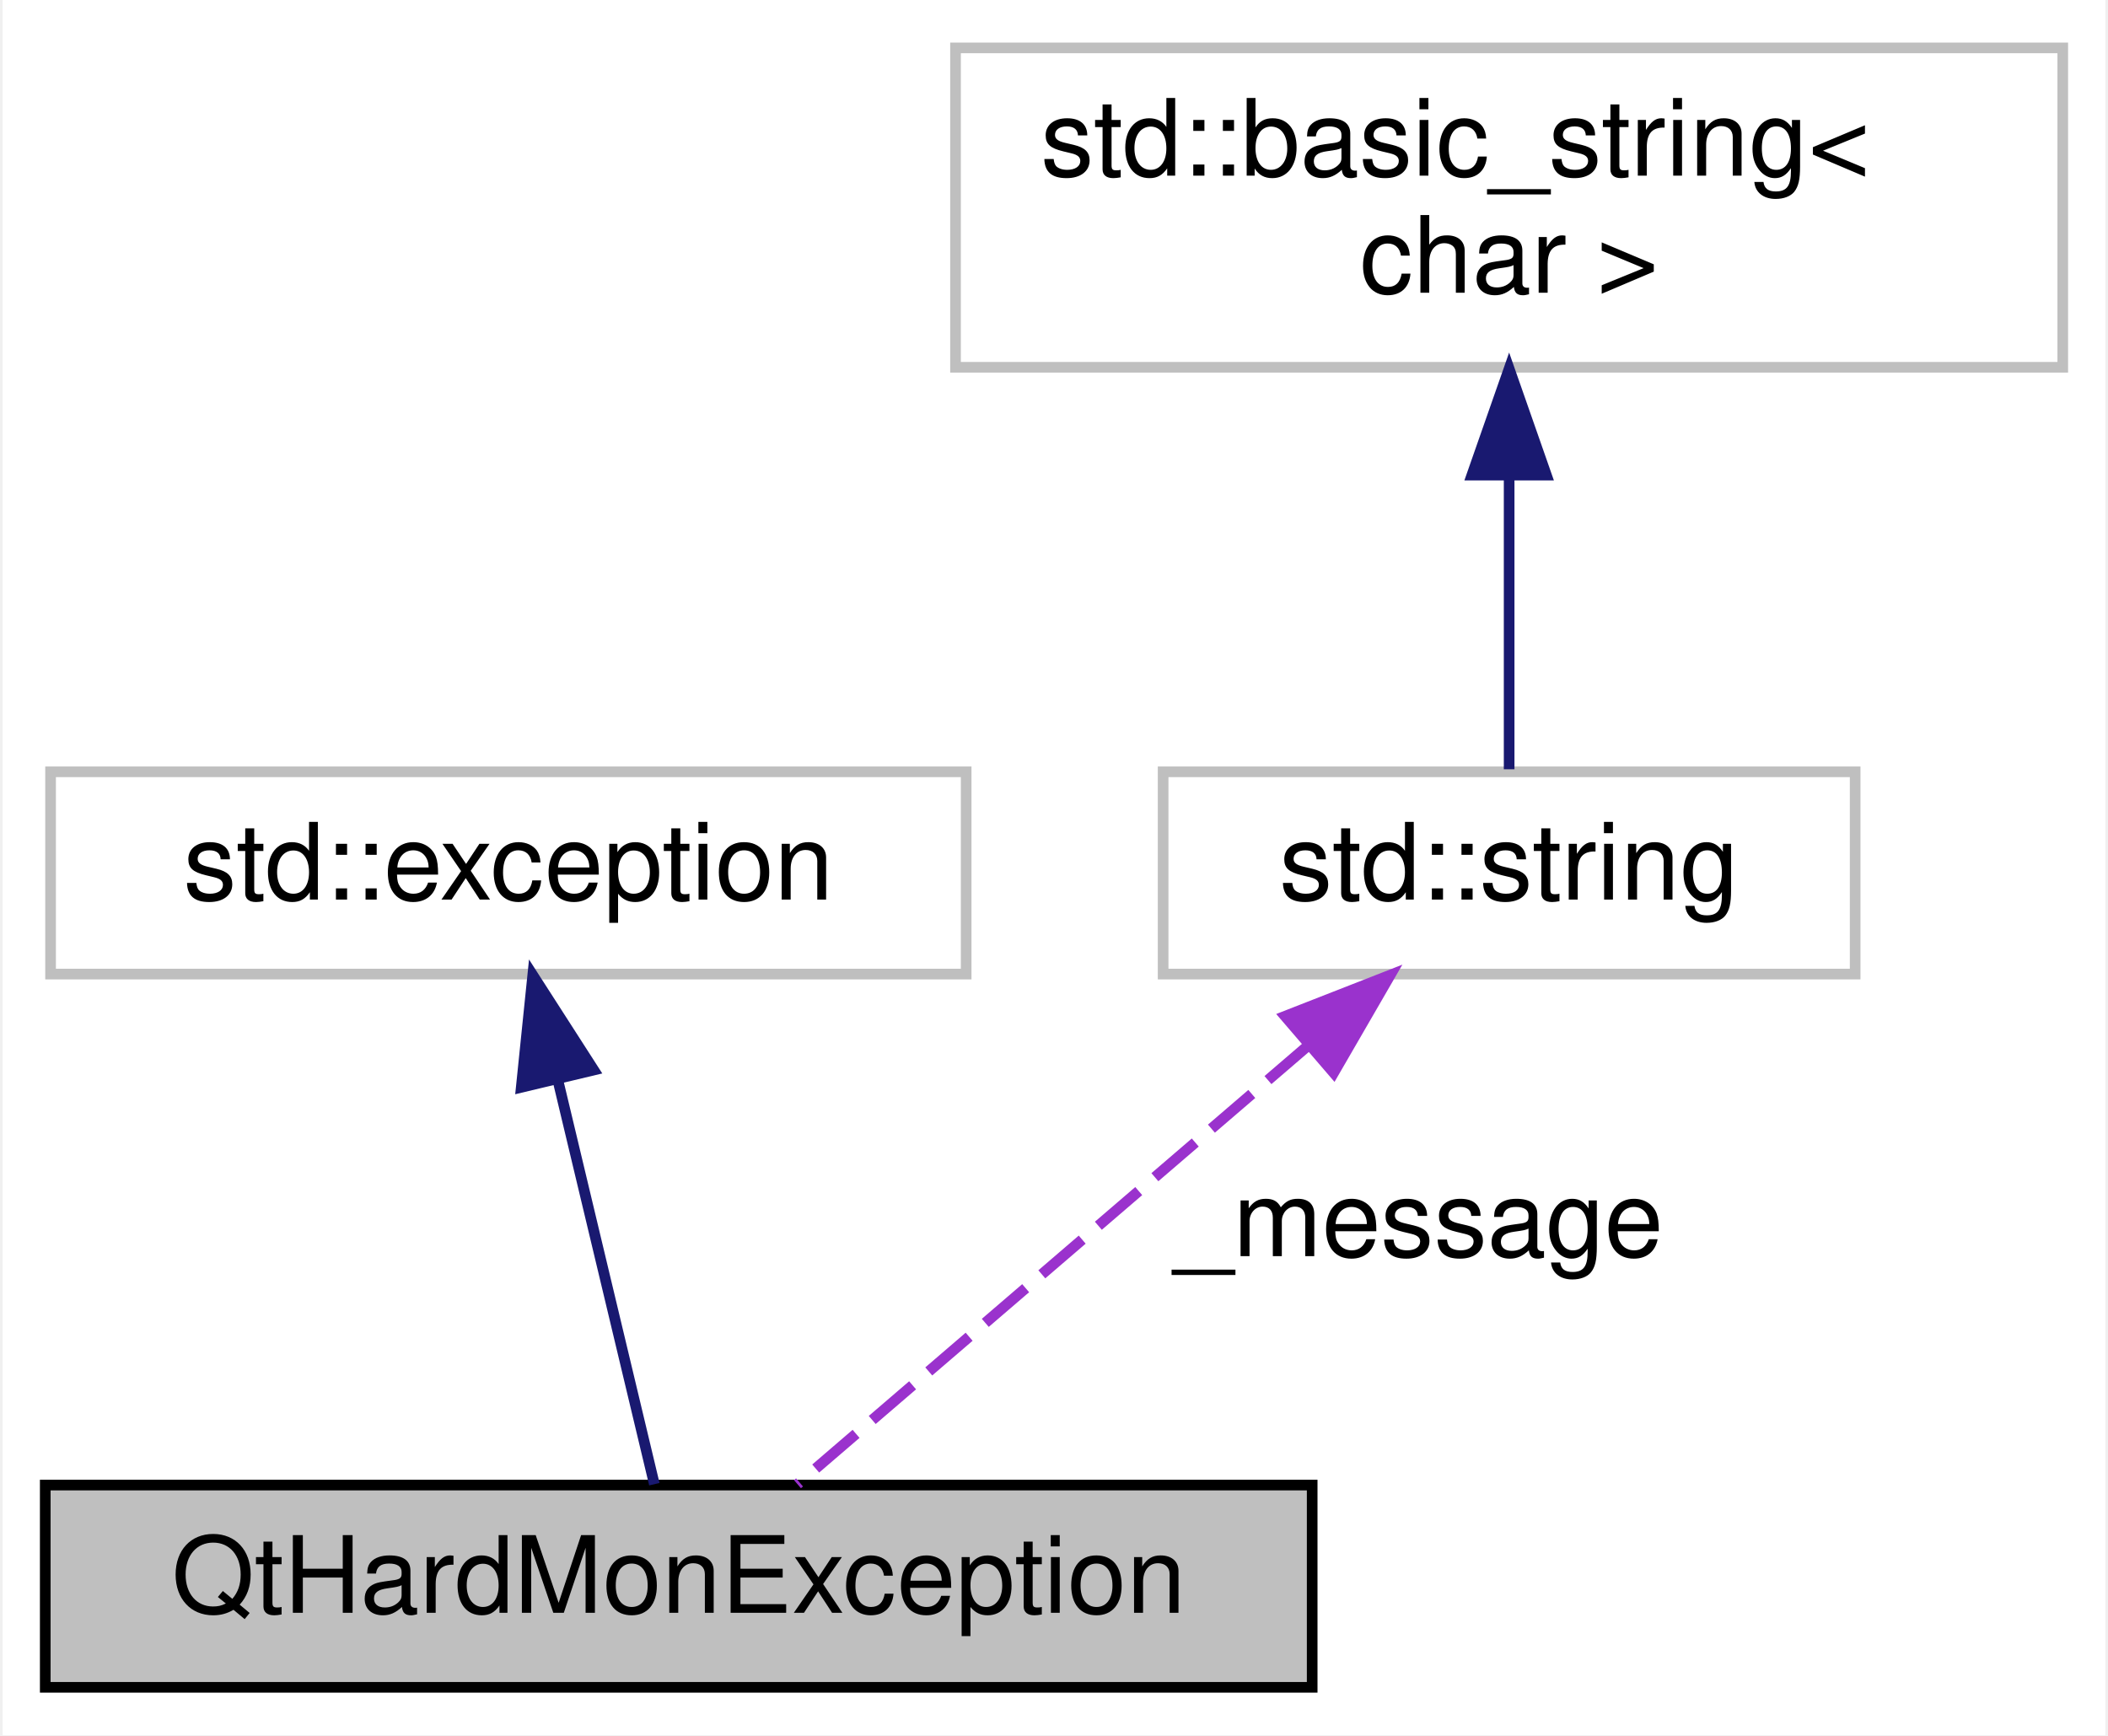
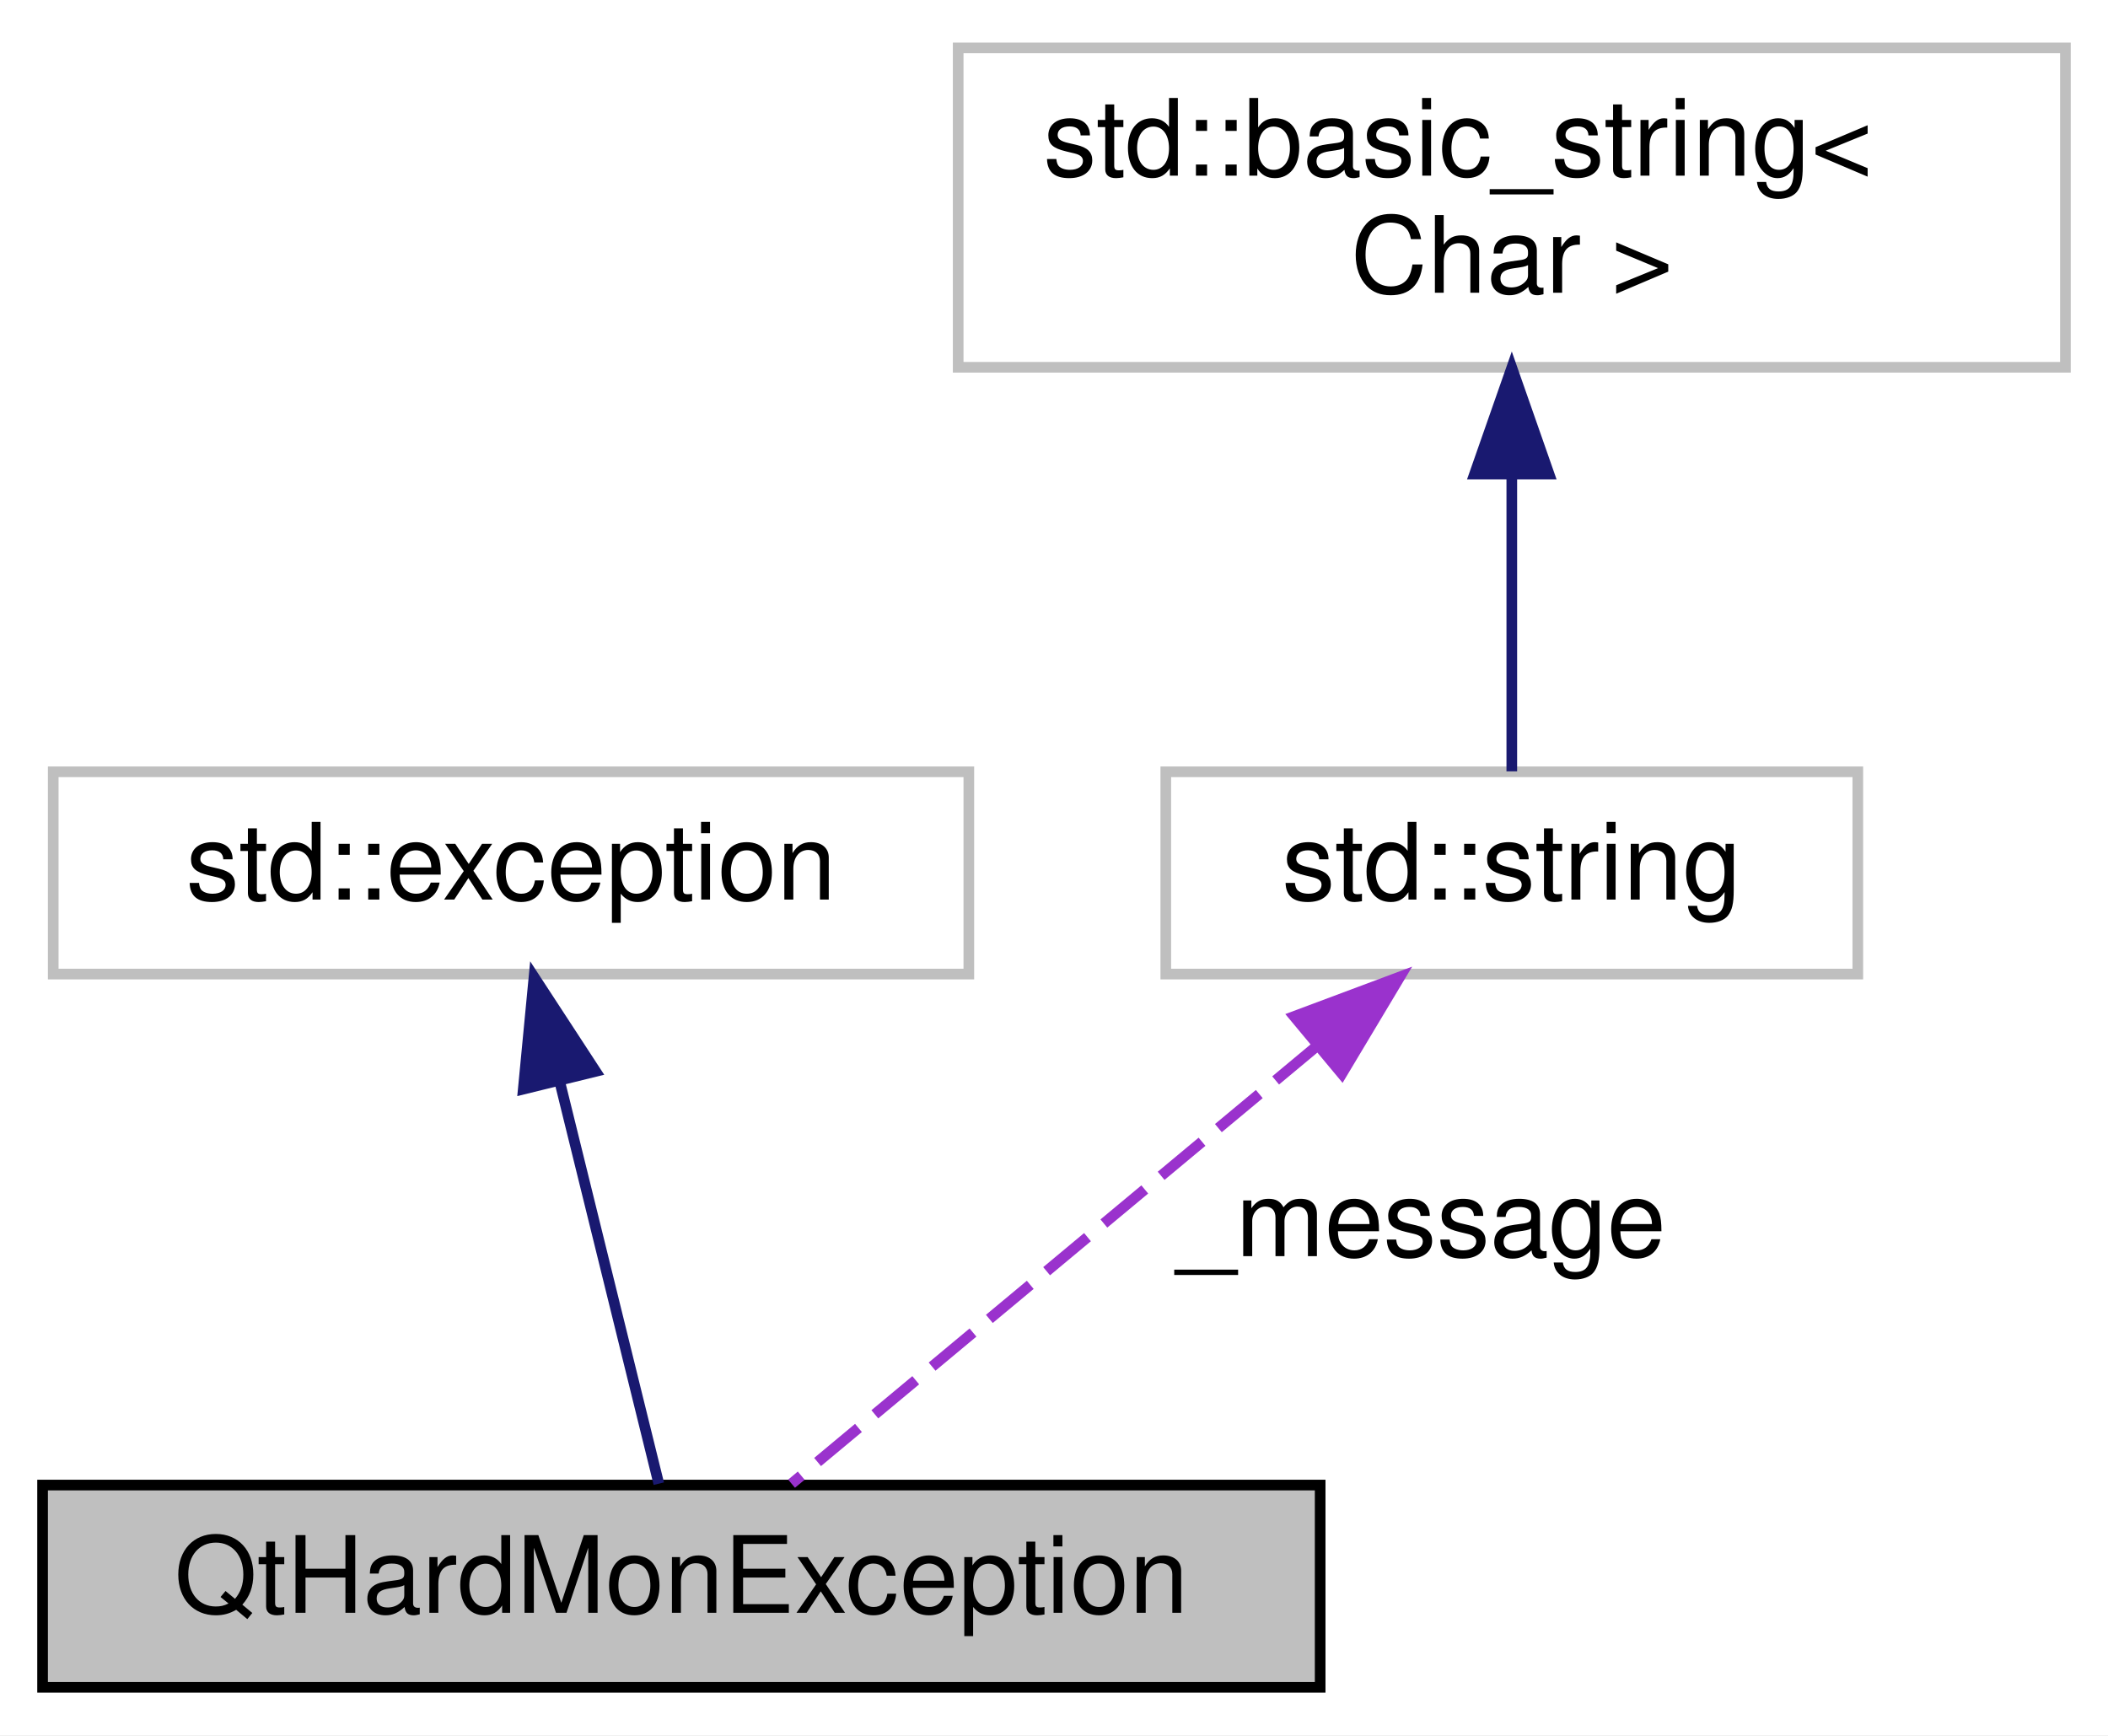
- <svg xmlns="http://www.w3.org/2000/svg" xmlns:xlink="http://www.w3.org/1999/xlink" width="198pt" height="163pt" viewBox="0.00 0.00 197.50 163.00">
+ <svg xmlns="http://www.w3.org/2000/svg" xmlns:xlink="http://www.w3.org/1999/xlink" width="198pt" height="163pt" viewBox="0.00 0.00 198.00 163.00">
  <g id="graph0" class="graph" transform="scale(1 1) rotate(0) translate(4 159)">
-     <polygon fill="#ffffff" stroke="transparent" points="-4,4 -4,-159 193.5,-159 193.5,4 -4,4" />
+     <polygon fill="white" stroke="transparent" points="-4,4 -4,-159 194,-159 194,4 -4,4" />
    <g id="node1" class="node">
-       <polygon fill="#bfbfbf" stroke="#000000" points="0,-.5 0,-19.5 119,-19.5 119,-.5 0,-.5" />
-       <text text-anchor="middle" x="59.5" y="-7.5" font-family="Helvetica,sans-Serif" font-size="10.00" fill="#000000">QtHardMonException</text>
+       <g id="a_node1">
+         <a xlink:title="Custom exceptions for the helper methods.">
+           <polygon fill="#bfbfbf" stroke="black" points="0,-0.5 0,-19.5 120,-19.5 120,-0.5 0,-0.5" />
+           <text text-anchor="middle" x="60" y="-7.5" font-family="Helvetica,sans-Serif" font-size="10.00">QtHardMonException</text>
+         </a>
+       </g>
    </g>
    <g id="node2" class="node">
      <g id="a_node2">
-         <a xlink:title="STL class. ">
-           <polygon fill="#ffffff" stroke="#bfbfbf" points=".5,-67.5 .5,-86.5 86.5,-86.5 86.5,-67.5 .5,-67.5" />
-           <text text-anchor="middle" x="43.5" y="-74.5" font-family="Helvetica,sans-Serif" font-size="10.00" fill="#000000">std::exception</text>
+         <a xlink:title=" ">
+           <polygon fill="white" stroke="#bfbfbf" points="1,-67.5 1,-86.5 87,-86.5 87,-67.5 1,-67.5" />
+           <text text-anchor="middle" x="44" y="-74.5" font-family="Helvetica,sans-Serif" font-size="10.00">std::exception</text>
        </a>
      </g>
    </g>
    <g id="edge1" class="edge">
-       <path fill="none" stroke="#191970" d="M48.16,-57.486C51.135,-45.029 54.861,-29.426 57.212,-19.582" />
-       <polygon fill="#191970" stroke="#191970" points="44.711,-56.861 45.792,-67.4 51.52,-58.487 44.711,-56.861" />
+       <path fill="none" stroke="midnightblue" d="M48.57,-57.41C51.63,-44.99 55.52,-29.22 57.88,-19.63" />
+       <polygon fill="midnightblue" stroke="midnightblue" points="45.15,-56.69 46.16,-67.23 51.95,-58.36 45.15,-56.69" />
    </g>
    <g id="node3" class="node">
      <g id="a_node3">
-         <a xlink:title="STL class. ">
-           <polygon fill="#ffffff" stroke="#bfbfbf" points="105,-67.5 105,-86.5 170,-86.5 170,-67.5 105,-67.5" />
-           <text text-anchor="middle" x="137.5" y="-74.5" font-family="Helvetica,sans-Serif" font-size="10.00" fill="#000000">std::string</text>
+         <a xlink:title=" ">
+           <polygon fill="white" stroke="#bfbfbf" points="105.5,-67.5 105.5,-86.5 170.5,-86.5 170.5,-67.5 105.5,-67.5" />
+           <text text-anchor="middle" x="138" y="-74.5" font-family="Helvetica,sans-Serif" font-size="10.00">std::string</text>
        </a>
      </g>
    </g>
    <g id="edge2" class="edge">
-       <path fill="none" stroke="#9a32cd" stroke-dasharray="5,2" d="M118.639,-60.799C103.638,-47.913 83.157,-30.321 70.655,-19.582" />
-       <polygon fill="#9a32cd" stroke="#9a32cd" points="116.458,-63.54 126.325,-67.4 121.019,-58.23 116.458,-63.54" />
-       <text text-anchor="middle" x="129" y="-41" font-family="Helvetica,sans-Serif" font-size="10.00" fill="#000000"> _message</text>
+       <path fill="none" stroke="#9a32cd" stroke-dasharray="5,2" d="M119.66,-60.71C104.29,-47.91 82.91,-30.09 70.35,-19.63" />
+       <polygon fill="#9a32cd" stroke="#9a32cd" points="117.56,-63.52 127.48,-67.23 122.04,-58.14 117.56,-63.52" />
+       <text text-anchor="middle" x="129.5" y="-41" font-family="Helvetica,sans-Serif" font-size="10.00"> _message</text>
    </g>
    <g id="node4" class="node">
      <g id="a_node4">
-         <a xlink:title="STL class. ">
-           <polygon fill="#ffffff" stroke="#bfbfbf" points="85.5,-124.5 85.5,-154.5 189.5,-154.5 189.5,-124.5 85.5,-124.5" />
-           <text text-anchor="start" x="93.5" y="-142.5" font-family="Helvetica,sans-Serif" font-size="10.00" fill="#000000">std::basic_string&lt;</text>
-           <text text-anchor="middle" x="137.5" y="-131.5" font-family="Helvetica,sans-Serif" font-size="10.00" fill="#000000"> char &gt;</text>
+         <a xlink:title=" ">
+           <polygon fill="white" stroke="#bfbfbf" points="86,-124.5 86,-154.5 190,-154.5 190,-124.5 86,-124.5" />
+           <text text-anchor="start" x="94" y="-142.5" font-family="Helvetica,sans-Serif" font-size="10.00">std::basic_string&lt;</text>
+           <text text-anchor="middle" x="138" y="-131.5" font-family="Helvetica,sans-Serif" font-size="10.00"> Char &gt;</text>
        </a>
      </g>
    </g>
    <g id="edge3" class="edge">
-       <path fill="none" stroke="#191970" d="M137.5,-114.35C137.5,-104.648 137.5,-94.13 137.5,-86.736" />
-       <polygon fill="#191970" stroke="#191970" points="134,-114.371 137.5,-124.371 141,-114.371 134,-114.371" />
+       <path fill="none" stroke="midnightblue" d="M138,-114.35C138,-104.51 138,-93.78 138,-86.54" />
+       <polygon fill="midnightblue" stroke="midnightblue" points="134.5,-114.47 138,-124.47 141.5,-114.47 134.5,-114.47" />
    </g>
  </g>
</svg>
